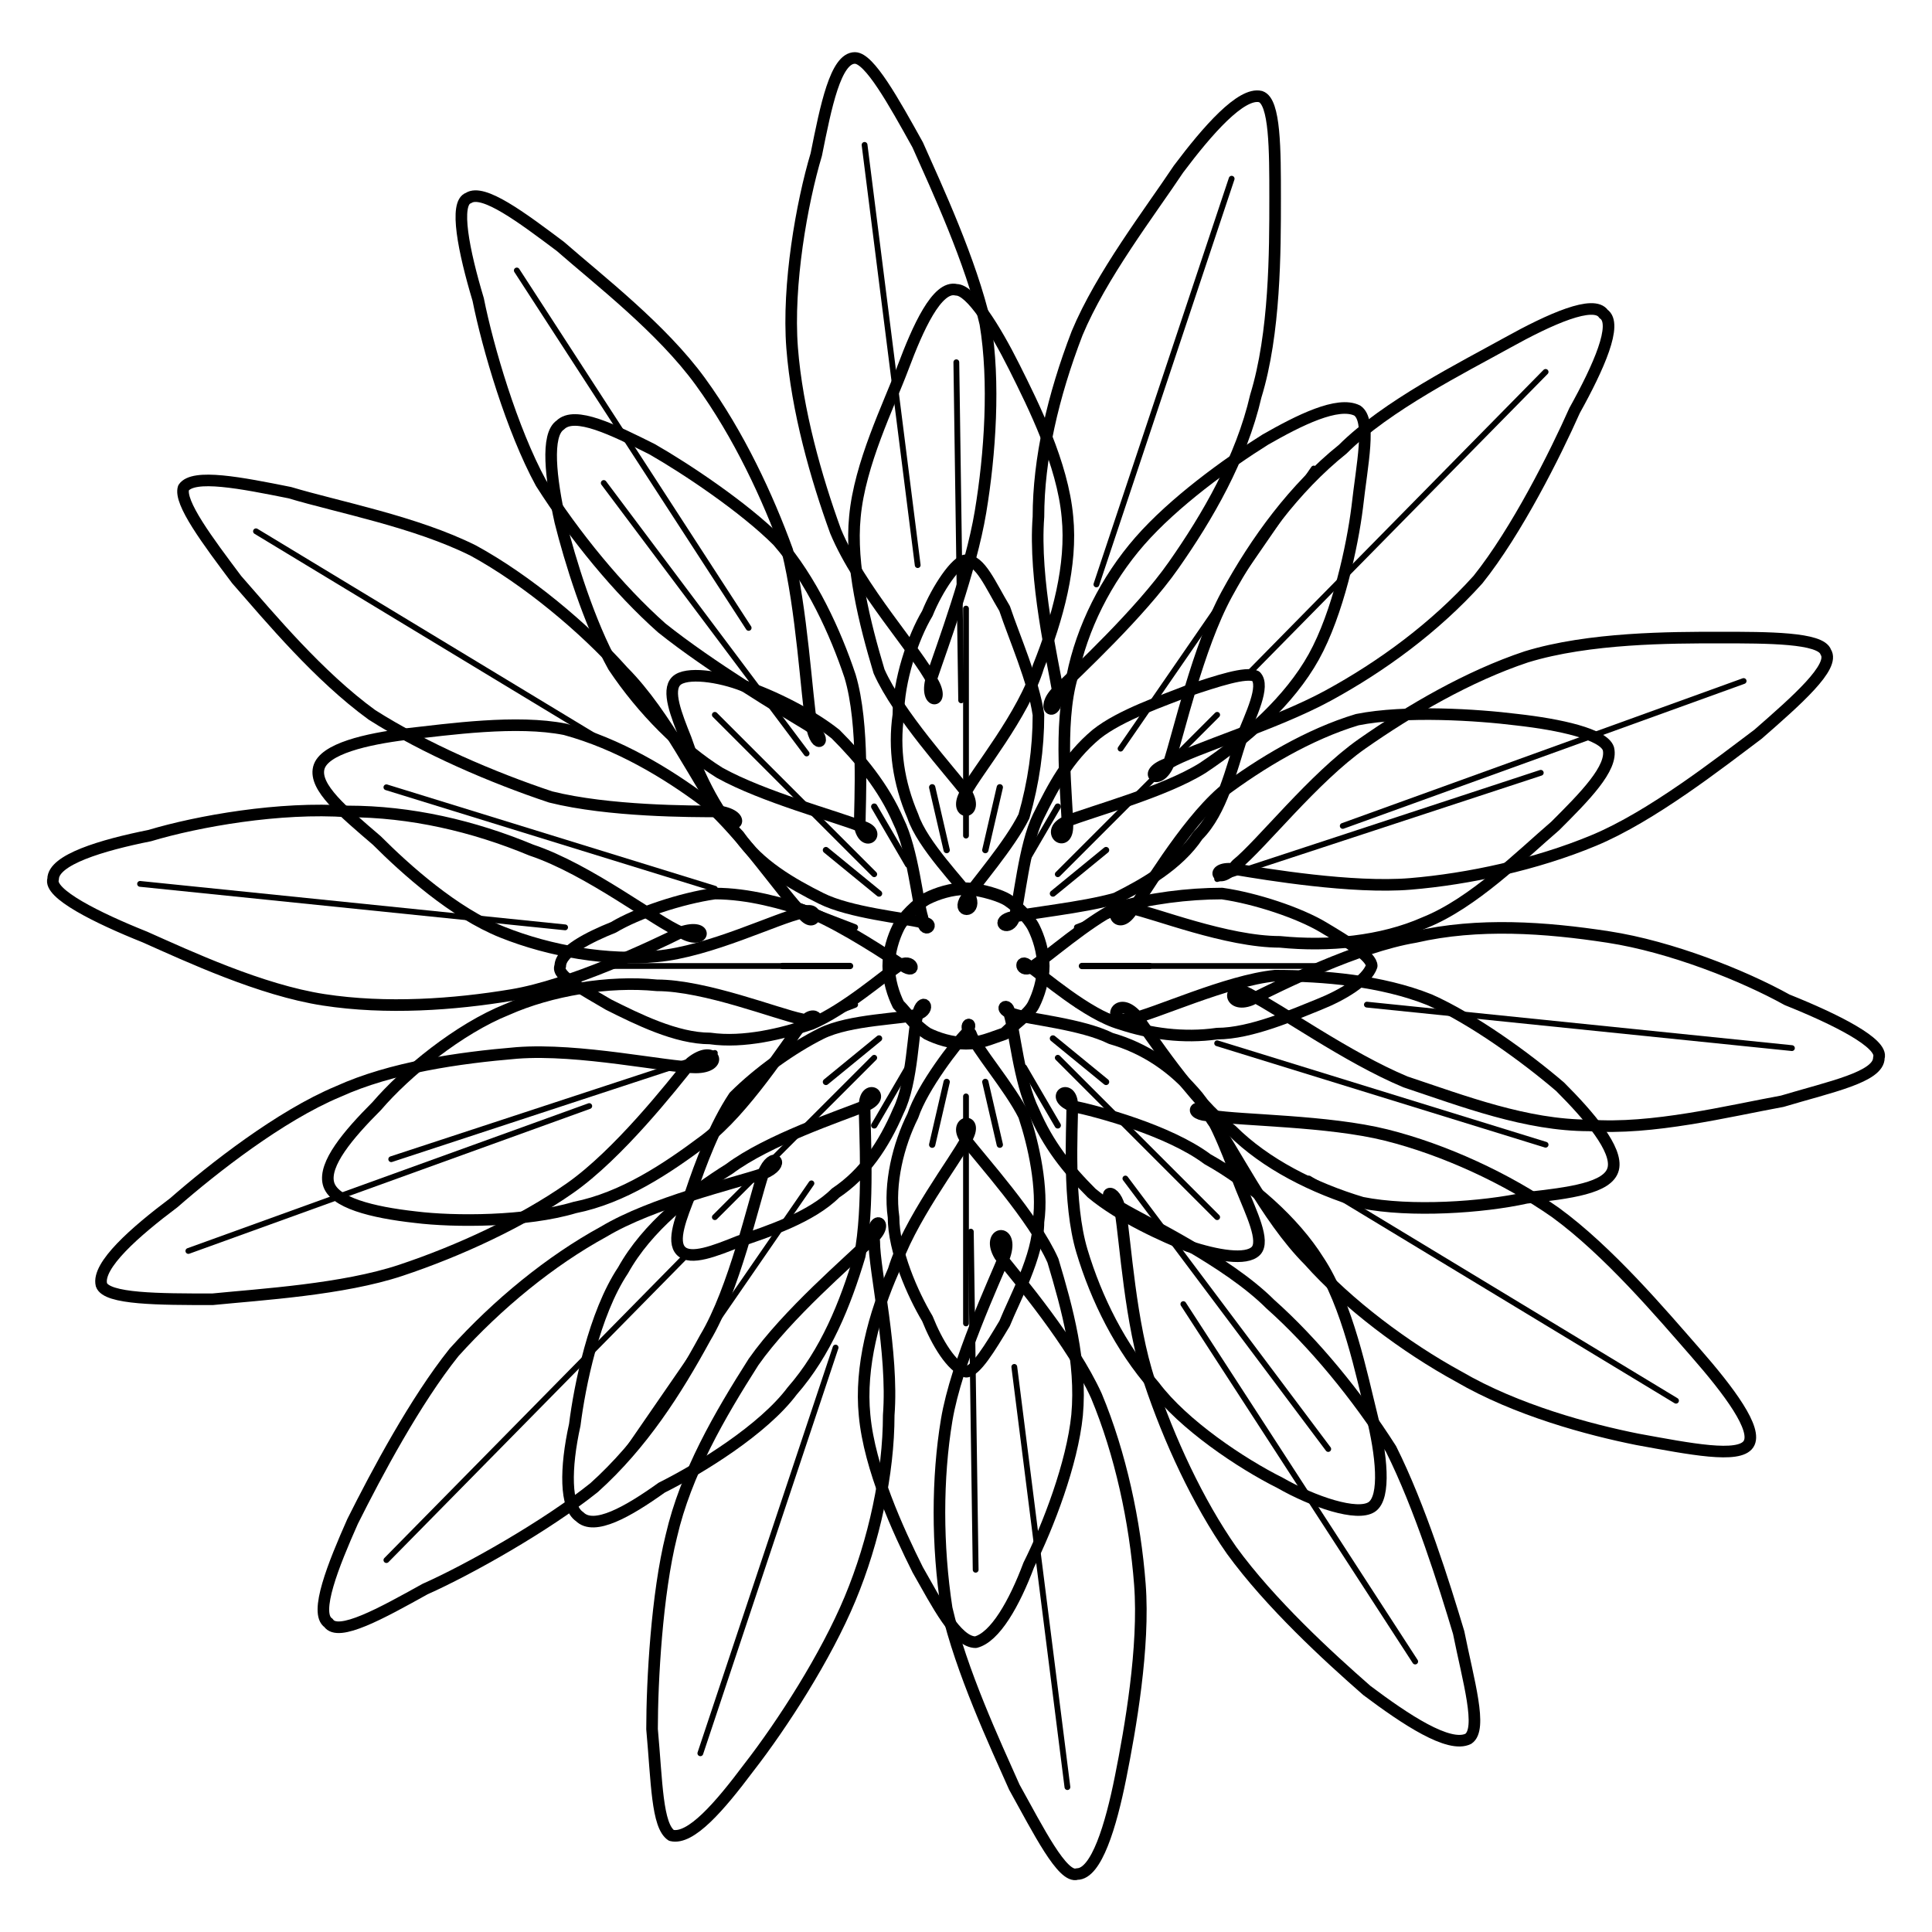
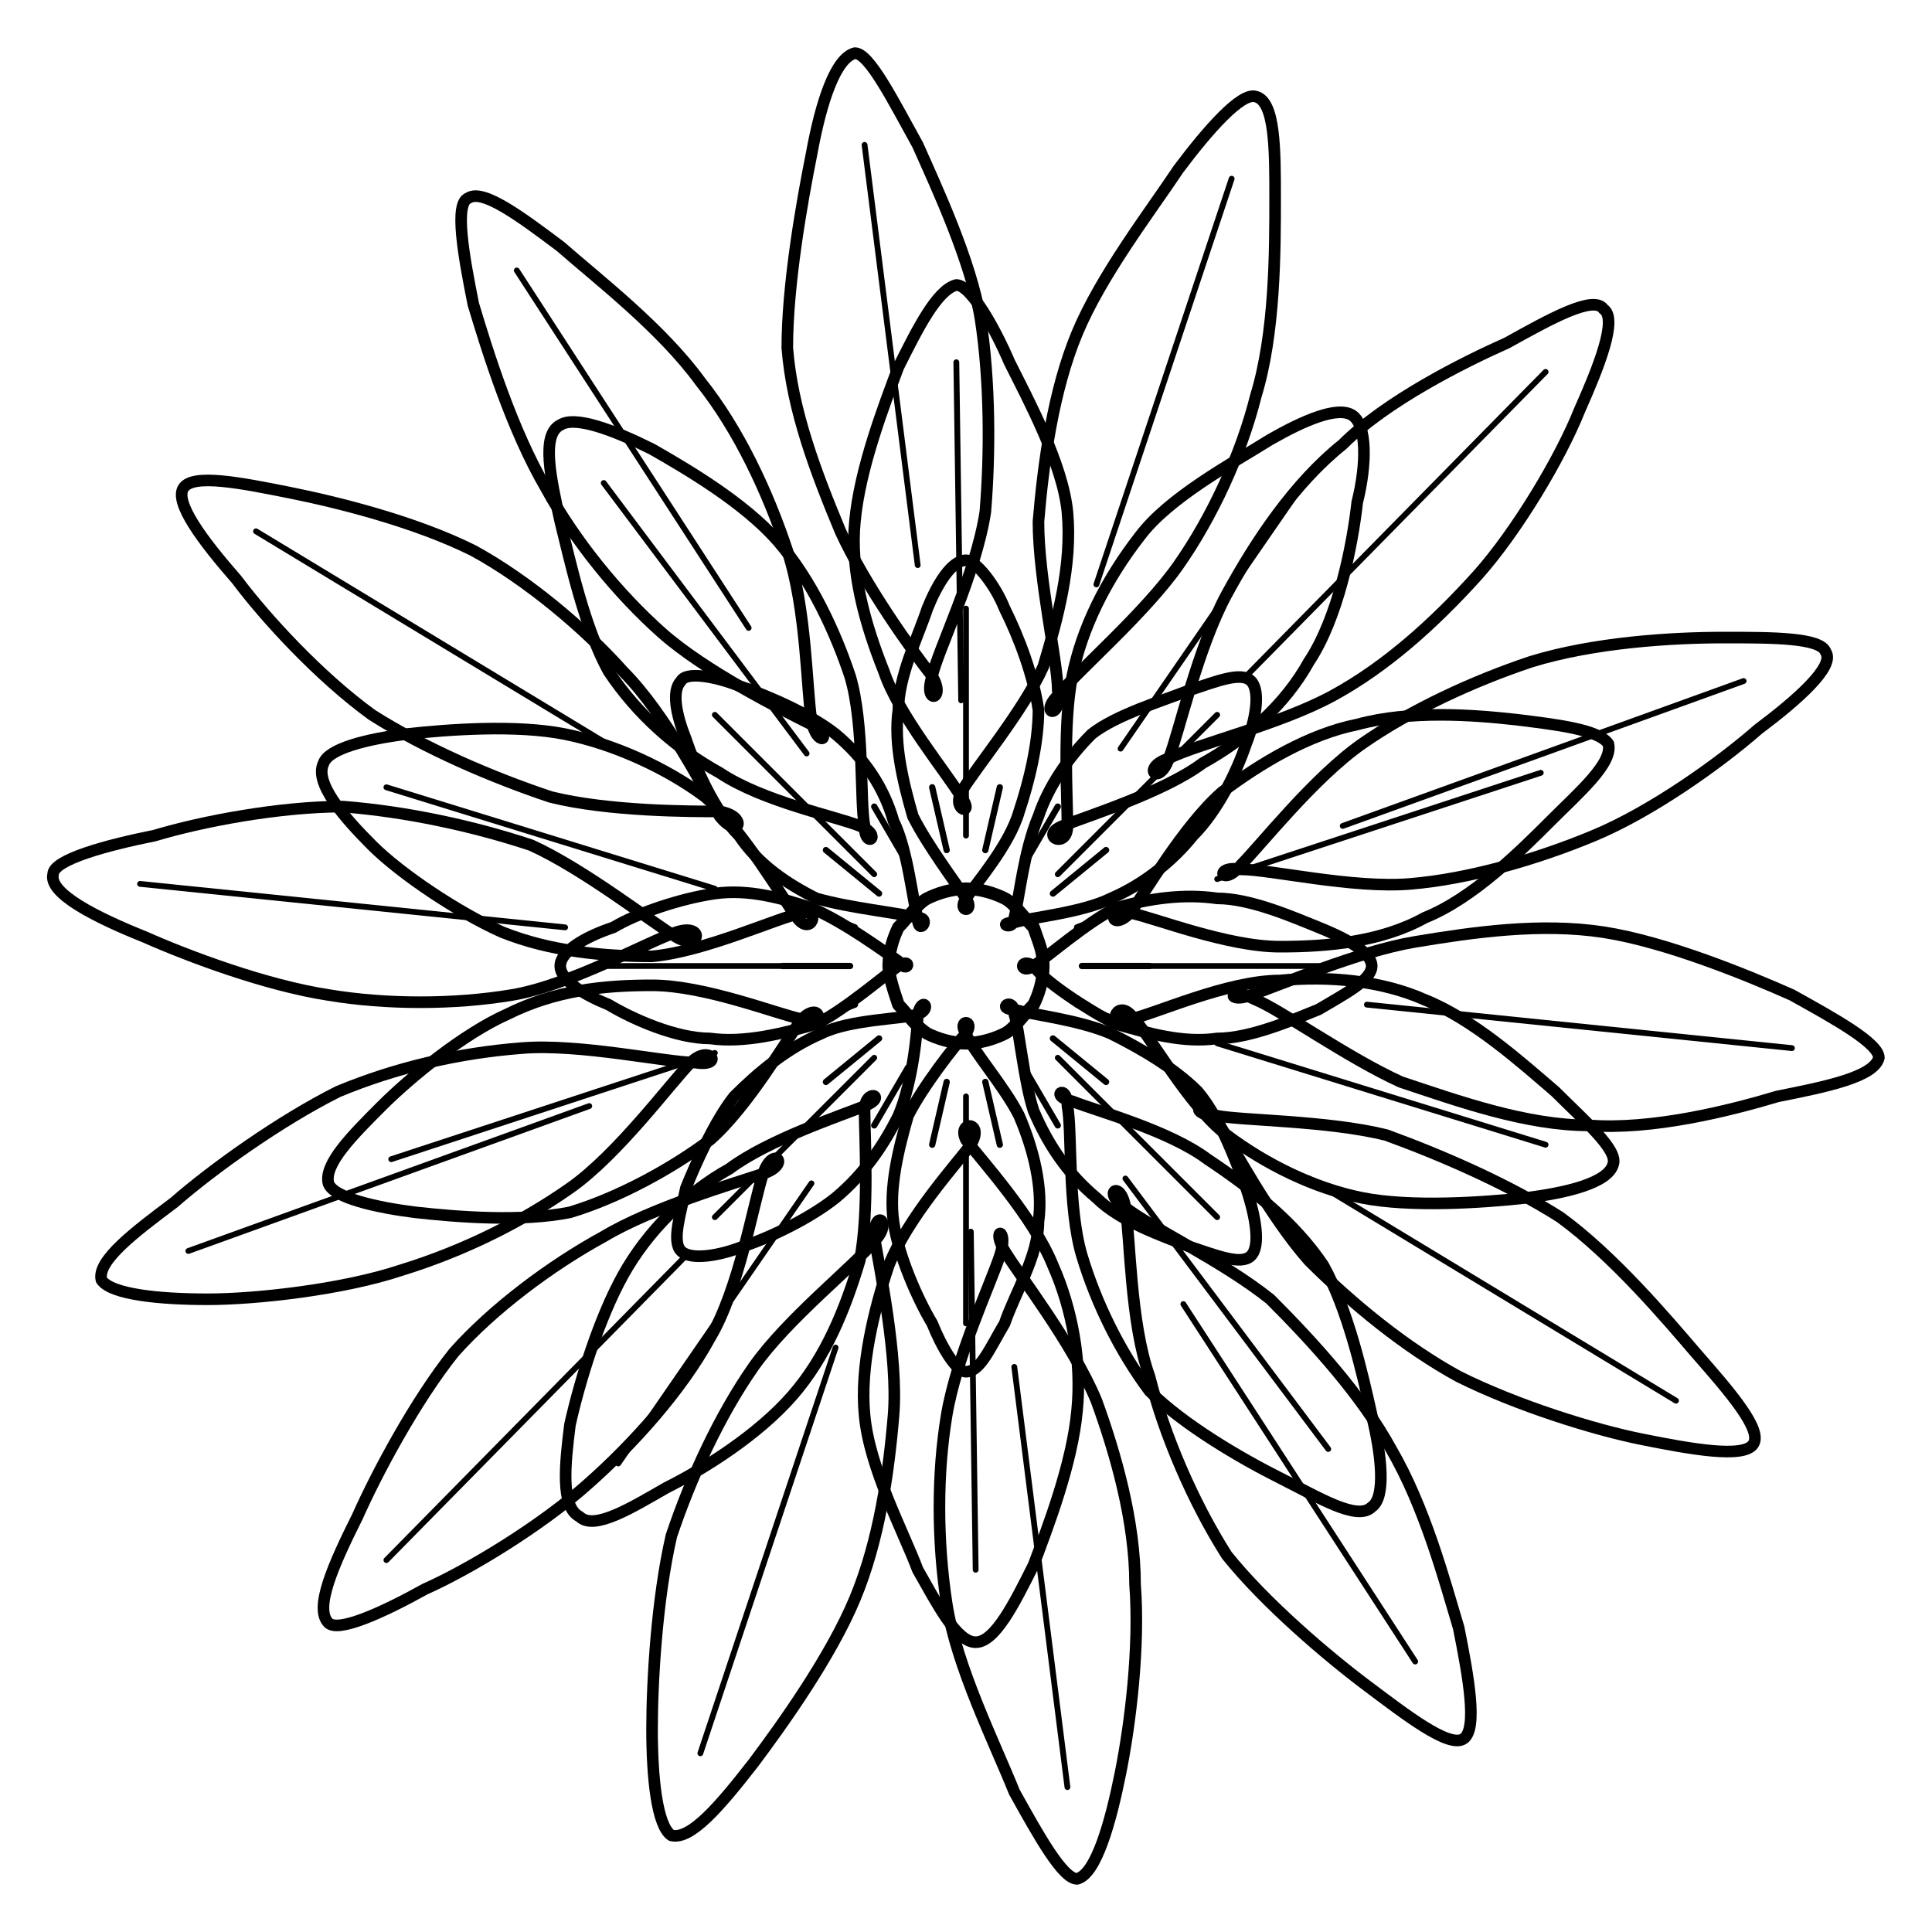
<svg xmlns="http://www.w3.org/2000/svg" viewBox="0 0 400 400" fill="none" stroke="currentColor" stroke-linecap="round" stroke-linejoin="round" aria-hidden="true" focusable="false">
-   <path d="M259 207C265 204 281 196 293 194C306 191 320 192 333 194C346 196 361 202 370 207C380 211 390 216 389 219C389 223 379 225 369 228C358 230 342 234 329 233C316 233 303 228 291 224C279 219 265 209 259 206C254 203 254 209 259 207Z" stroke-width="2.4" />
+   <path d="M259 206C265 204 281 197 293 195C305 193 319 191 332 193C345 195 362 202 371 206C380 211 389 216 389 219C388 223 378 225 368 227C358 230 342 234 329 233C316 233 302 228 290 224C279 219 265 209 260 207C254 204 254 208 259 206Z" stroke-width="2.4" />
  <line x1="283" y1="208" x2="371" y2="217" stroke-width="1.2" />
-   <path d="M251 231C257 232 275 232 287 235C299 238 312 244 322 251C333 259 344 272 351 280C358 288 364 296 362 299C360 302 350 300 339 298C329 296 314 292 302 285C291 279 279 270 271 261C262 252 255 237 251 232C248 227 245 231 251 231Z" stroke-width="2.4" />
+   <path d="M252 231C257 232 275 232 287 235C298 239 312 245 323 252C334 260 345 273 351 280C358 288 365 296 363 299C361 302 350 300 340 298C330 296 314 291 302 285C291 279 280 270 271 261C263 252 255 237 252 232C248 227 246 231 252 231Z" stroke-width="2.4" />
  <line x1="271" y1="244" x2="347" y2="290" stroke-width="1.2" />
-   <path d="M232 250C237 253 254 261 263 270C272 278 281 289 288 300C294 312 299 328 302 338C304 348 307 358 304 360C300 362 291 356 283 350C275 343 263 332 255 321C248 311 242 298 238 286C234 274 233 257 232 251C231 245 227 247 232 250Z" stroke-width="2.4" />
+   <path d="M233 250C238 254 253 261 263 269C272 278 282 289 288 300C295 312 299 327 302 337C304 347 306 358 303 360C300 362 291 355 283 349C275 343 262 332 254 322C247 311 241 297 238 285C234 274 234 256 233 250C232 244 228 247 233 250Z" stroke-width="2.4" />
  <line x1="245" y1="270" x2="293" y2="344" stroke-width="1.2" />
-   <path d="M207 260C211 265 222 278 227 289C232 301 235 315 236 328C237 341 234 358 232 368C230 378 227 388 223 388C220 389 215 379 210 370C206 361 199 346 196 333C194 320 194 306 196 294C198 282 206 265 208 260C210 254 204 255 207 260Z" stroke-width="2.4" />
+   <path d="M208 259C211 264 222 278 227 290C231 301 235 315 235 328C236 341 234 357 232 367C230 377 227 388 223 389C220 389 215 380 210 371C206 361 198 345 196 332C194 319 194 305 196 293C198 281 205 266 207 260C209 254 205 254 208 259Z" stroke-width="2.4" />
  <line x1="210" y1="283" x2="221" y2="370" stroke-width="1.2" />
-   <path d="M181 257C181 263 185 280 184 293C184 305 181 319 176 331C171 343 162 357 155 366C149 374 143 381 139 380C136 378 136 369 135 358C135 348 136 330 139 318C142 305 149 293 156 282C163 272 176 261 180 257C185 253 180 251 181 257Z" stroke-width="2.4" />
+   <path d="M181 256C182 262 186 281 185 293C184 305 182 319 177 331C172 343 162 357 156 365C149 374 143 381 139 380C136 378 135 368 135 358C135 348 136 331 139 318C143 306 149 293 156 283C163 273 177 262 181 257C185 253 181 250 181 256Z" stroke-width="2.4" />
  <line x1="173" y1="279" x2="145" y2="363" stroke-width="1.2" />
-   <path d="M158 243C156 249 152 267 146 277C140 288 133 299 123 308C113 316 97 325 88 329C79 334 70 339 68 336C65 334 69 324 73 315C78 305 86 290 94 280C103 270 114 261 125 255C135 249 152 245 158 243C163 241 160 238 158 243Z" stroke-width="2.4" />
+   <path d="M158 243C156 249 153 267 147 277C141 288 131 299 122 307C112 316 97 325 88 329C79 334 70 338 68 336C65 333 69 324 74 314C78 305 86 290 94 280C102 271 114 262 125 256C135 250 152 245 158 243C164 241 160 237 158 243Z" stroke-width="2.4" />
  <line x1="142" y1="260" x2="80" y2="323" stroke-width="1.2" />
-   <path d="M143 220C139 225 128 239 118 246C108 253 95 259 83 263C71 267 54 268 44 269C33 269 22 269 21 266C20 262 28 255 36 249C44 242 58 231 70 226C81 221 95 219 107 218C120 217 138 221 144 221C150 221 148 216 143 220Z" stroke-width="2.4" />
+   <path d="M143 220C139 224 128 239 118 246C108 253 96 259 83 263C71 267 53 269 43 269C33 269 23 268 21 265C20 261 28 255 36 249C44 242 58 232 70 226C82 221 95 218 108 217C120 216 138 220 144 220C150 221 147 216 143 220Z" stroke-width="2.4" />
  <line x1="122" y1="229" x2="39" y2="259" stroke-width="1.2" />
-   <path d="M141 193C135 196 118 204 106 206C94 208 80 209 67 207C54 205 39 198 30 194C20 190 10 185 11 182C11 178 21 175 31 173C41 170 58 167 72 168C85 168 98 171 110 176C122 180 136 191 141 193C146 196 147 191 141 193Z" stroke-width="2.4" />
+   <path d="M140 193C134 195 118 204 106 206C94 208 80 208 68 206C55 204 39 198 30 194C20 190 10 185 11 181C11 178 22 175 32 173C42 170 58 167 71 167C84 168 98 171 110 175C121 180 135 191 140 194C145 197 146 191 140 193Z" stroke-width="2.4" />
  <line x1="117" y1="192" x2="29" y2="183" stroke-width="1.2" />
-   <path d="M149 168C143 168 126 168 114 165C102 161 88 155 77 148C66 140 56 128 49 120C43 112 37 104 38 101C40 98 50 100 60 102C70 105 86 108 98 114C109 120 121 130 129 139C138 148 145 163 149 168C152 173 155 169 149 168Z" stroke-width="2.4" />
+   <path d="M149 168C143 168 126 168 114 165C102 161 88 155 77 148C66 140 55 128 49 120C42 112 36 104 38 101C40 98 50 100 60 102C70 104 86 108 98 114C109 120 121 130 129 139C138 148 146 164 149 169C153 174 155 169 149 168Z" stroke-width="2.4" />
  <line x1="129" y1="156" x2="53" y2="110" stroke-width="1.2" />
-   <path d="M167 150C162 147 147 138 137 130C128 122 119 111 112 100C106 89 101 72 99 62C96 52 94 42 97 41C100 39 108 45 116 51C124 58 137 68 145 79C153 90 159 103 163 114C166 126 167 144 168 150C169 156 172 153 167 150Z" stroke-width="2.4" />
+   <path d="M168 150C162 147 146 139 137 131C128 123 119 112 113 101C106 89 101 73 98 63C96 53 94 42 97 41C100 39 108 45 116 51C124 58 137 68 145 79C153 89 159 102 163 114C167 126 167 143 168 149C169 155 173 153 168 150Z" stroke-width="2.4" />
  <line x1="155" y1="130" x2="107" y2="56" stroke-width="1.2" />
-   <path d="M193 141C190 135 178 122 173 110C169 99 165 85 164 72C163 59 166 42 169 32C171 22 173 12 177 12C180 12 185 21 190 30C194 39 201 54 204 67C206 79 205 94 203 106C201 118 195 134 193 140C191 146 196 146 193 141Z" stroke-width="2.4" />
+   <path d="M193 140C189 135 179 121 174 110C169 98 164 85 163 72C163 59 166 42 168 32C170 21 173 12 177 11C180 11 185 21 190 30C194 39 201 54 203 66C205 79 205 94 204 106C202 119 194 135 193 140C191 146 196 145 193 140Z" stroke-width="2.4" />
  <line x1="190" y1="117" x2="179" y2="30" stroke-width="1.2" />
-   <path d="M219 143C218 137 214 120 215 107C215 95 218 82 223 69C228 57 238 44 244 35C250 27 257 19 261 20C264 21 264 31 264 41C264 52 264 69 260 82C257 95 250 107 243 117C236 127 223 139 219 143C215 147 219 149 219 143Z" stroke-width="2.4" />
+   <path d="M219 143C219 137 215 120 215 108C216 96 218 81 223 69C228 57 238 44 244 35C250 27 257 19 260 20C264 21 264 31 264 41C264 52 264 69 260 82C257 94 251 107 244 117C237 127 223 139 219 144C215 148 220 149 219 143Z" stroke-width="2.4" />
  <line x1="227" y1="121" x2="255" y2="37" stroke-width="1.2" />
-   <path d="M242 158C244 152 248 134 254 123C260 112 268 101 278 93C287 84 303 76 312 71C321 66 330 62 332 65C335 67 331 76 326 85C322 94 314 110 306 120C297 130 286 138 275 144C264 150 247 155 242 158C236 160 240 163 242 158Z" stroke-width="2.4" />
+   <path d="M242 157C244 152 248 134 254 123C260 112 268 100 278 92C287 83 303 75 312 71C321 66 330 61 332 64C335 66 331 76 327 85C323 95 314 110 306 119C297 129 287 138 276 144C265 150 248 154 242 157C236 159 240 163 242 157Z" stroke-width="2.4" />
  <line x1="258" y1="140" x2="320" y2="77" stroke-width="1.2" />
-   <path d="M256 179C261 175 272 161 282 154C292 147 304 140 316 136C329 132 346 132 356 132C366 132 377 132 378 135C380 138 372 145 364 152C356 158 342 169 330 174C318 179 304 182 292 183C280 184 262 181 256 180C250 179 252 184 256 179Z" stroke-width="2.4" />
+   <path d="M257 179C261 175 272 161 282 154C292 147 305 141 317 137C330 133 346 132 357 132C367 132 377 132 378 135C380 138 372 145 364 151C356 158 342 168 330 173C318 178 304 182 292 183C280 184 263 180 257 180C251 179 253 184 257 179Z" stroke-width="2.4" />
  <line x1="278" y1="171" x2="361" y2="141" stroke-width="1.2" />
-   <path d="M234 211C239 210 254 203 264 202C274 202 286 203 296 207C305 211 316 219 323 225C329 231 335 238 334 242C333 246 325 247 316 248C307 250 292 251 282 249C272 246 262 241 255 234C247 228 238 214 235 210C231 206 229 212 234 211Z" stroke-width="2.4" />
+   <path d="M234 211C239 210 254 203 265 203C275 202 286 203 295 207C305 211 315 220 322 226C328 232 335 238 334 241C333 245 324 247 316 248C307 249 292 250 282 248C272 246 262 241 254 235C246 229 238 214 234 210C231 207 229 213 234 211Z" stroke-width="2.4" />
  <line x1="252" y1="216" x2="320" y2="237" stroke-width="1.2" />
-   <path d="M222 229C227 230 242 234 250 240C259 245 268 253 273 261C279 270 282 285 284 293C286 301 287 310 284 312C281 314 272 311 265 307C257 303 245 295 239 287C232 279 227 269 224 259C221 249 222 234 222 229C222 224 217 227 222 229Z" stroke-width="2.4" />
+   <path d="M222 228C227 230 242 234 250 240C259 246 268 253 274 262C279 271 282 284 284 293C286 301 287 310 284 312C281 315 273 310 265 306C257 302 245 295 238 288C232 280 227 270 224 260C221 250 222 234 221 229C221 224 217 227 222 228Z" stroke-width="2.4" />
  <line x1="233" y1="244" x2="275" y2="300" stroke-width="1.2" />
-   <path d="M200 236C203 240 214 252 218 261C221 271 224 282 223 293C222 303 217 316 213 324C210 332 206 339 202 340C198 340 194 332 190 325C186 317 180 304 179 293C178 283 181 272 185 263C188 253 198 240 200 236C203 231 197 232 200 236Z" stroke-width="2.4" />
+   <path d="M200 236C203 240 214 252 218 262C222 271 224 282 223 292C222 303 217 316 214 324C210 332 206 340 202 340C198 340 194 332 190 325C187 317 180 304 179 293C178 283 181 271 184 262C188 252 198 241 201 237C204 232 198 232 200 236Z" stroke-width="2.4" />
  <line x1="201" y1="255" x2="202" y2="325" stroke-width="1.2" />
-   <path d="M179 229C179 234 180 250 178 260C175 270 171 280 164 288C158 296 145 304 137 308C130 313 123 317 120 314C117 312 117 304 119 295C120 287 123 272 129 263C134 254 143 247 151 242C159 236 174 231 179 229C184 227 179 224 179 229Z" stroke-width="2.4" />
+   <path d="M179 230C179 235 180 251 178 261C175 271 171 281 164 289C157 297 146 304 138 308C131 312 123 317 120 314C116 312 117 303 118 295C120 286 124 273 129 264C134 255 142 247 151 242C159 236 174 231 179 229C184 227 179 225 179 230Z" stroke-width="2.4" />
  <line x1="168" y1="245" x2="128" y2="303" stroke-width="1.2" />
-   <path d="M166 212C163 216 154 230 146 236C138 242 129 248 119 250C109 253 94 253 86 252C77 251 69 249 68 245C67 241 72 235 78 229C84 222 95 213 105 209C114 205 126 203 136 204C146 204 161 210 166 211C171 213 169 208 166 212Z" stroke-width="2.4" />
+   <path d="M166 211C163 215 155 229 147 236C139 242 128 248 118 251C108 253 95 252 86 251C78 250 69 248 68 245C67 241 73 235 79 229C85 223 96 214 105 210C115 205 125 204 135 204C146 204 161 210 166 211C171 213 170 207 166 211Z" stroke-width="2.4" />
  <line x1="148" y1="218" x2="81" y2="240" stroke-width="1.2" />
-   <path d="M166 189C161 190 147 197 136 198C126 199 114 197 104 193C94 189 84 180 78 174C71 168 65 163 66 159C67 155 76 153 84 152C93 151 107 149 117 151C128 154 138 160 146 166C154 173 162 185 166 189C169 193 170 187 166 189Z" stroke-width="2.4" />
+   <path d="M166 189C161 190 146 197 135 198C125 198 114 197 104 193C95 189 83 181 77 175C71 169 65 162 67 158C68 155 76 153 84 152C93 151 107 150 117 152C127 154 138 159 146 165C154 172 162 186 165 190C168 194 170 188 166 189Z" stroke-width="2.4" />
  <line x1="148" y1="184" x2="80" y2="163" stroke-width="1.2" />
-   <path d="M178 171C173 169 158 165 149 160C141 155 133 147 127 138C122 129 118 116 116 108C114 99 113 90 116 88C119 85 127 89 135 93C142 97 154 105 161 112C168 120 173 131 176 140C179 150 178 166 178 171C179 176 183 172 178 171Z" stroke-width="2.4" />
+   <path d="M178 171C173 169 158 166 149 160C140 155 132 148 126 139C121 130 118 116 116 108C114 99 112 90 116 88C119 86 127 89 135 93C142 97 154 104 161 112C168 120 173 131 176 140C179 150 178 166 179 171C179 176 183 173 178 171Z" stroke-width="2.4" />
  <line x1="167" y1="156" x2="125" y2="100" stroke-width="1.2" />
-   <path d="M200 164C197 160 186 148 182 139C179 129 176 117 177 107C178 96 184 84 187 76C190 68 194 59 198 60C201 60 206 68 210 76C214 84 220 96 221 107C222 117 219 128 215 138C212 148 202 160 200 164C197 169 203 169 200 164Z" stroke-width="2.4" />
+   <path d="M199 165C196 160 186 148 183 139C179 129 176 118 177 108C178 97 183 84 186 76C190 68 194 60 198 59C201 59 206 68 209 75C213 83 220 96 221 106C222 117 219 128 216 138C212 147 202 159 199 164C197 168 202 169 199 165Z" stroke-width="2.4" />
  <line x1="199" y1="145" x2="198" y2="75" stroke-width="1.2" />
-   <path d="M221 171C221 166 219 150 222 140C224 130 229 120 236 112C243 104 254 96 262 91C269 87 277 83 281 85C284 87 282 96 281 105C280 113 277 127 272 136C267 145 258 153 249 159C241 164 226 168 221 170C216 172 221 176 221 171Z" stroke-width="2.4" />
+   <path d="M221 171C221 165 220 150 222 140C224 130 229 120 236 111C242 103 255 96 263 91C270 87 277 84 280 86C283 88 283 96 281 104C280 113 277 128 271 137C266 146 258 153 249 158C241 164 225 169 220 171C215 173 221 176 221 171Z" stroke-width="2.4" />
  <line x1="232" y1="155" x2="272" y2="97" stroke-width="1.2" />
-   <path d="M234 189C237 185 245 171 253 164C261 158 271 152 281 149C291 147 306 148 314 149C323 150 332 152 333 155C334 159 328 165 322 171C315 177 305 187 295 191C286 195 275 196 265 195C254 195 239 189 234 188C229 187 231 193 234 189Z" stroke-width="2.4" />
+   <path d="M234 189C237 185 245 171 253 164C261 158 271 152 281 150C292 147 305 148 314 149C322 150 331 151 333 154C334 158 327 164 321 170C315 176 305 186 295 190C286 195 275 196 265 196C254 196 239 190 234 189C229 188 230 193 234 189Z" stroke-width="2.4" />
  <line x1="252" y1="182" x2="319" y2="160" stroke-width="1.2" />
-   <path d="M214 200C217 198 225 191 231 188C238 186 246 185 253 185C260 186 269 189 274 192C279 195 284 198 284 200C283 203 278 206 273 208C268 210 259 214 252 214C245 215 238 214 232 212C225 210 216 202 213 200C211 198 211 202 214 200Z" stroke-width="2.4" />
+   <path d="M214 200C217 198 225 191 231 188C238 186 245 185 252 186C259 186 268 190 273 192C278 194 284 197 284 200C284 203 278 206 273 209C268 211 259 215 252 215C245 216 238 214 231 212C225 209 216 203 214 200C211 198 211 202 214 200Z" stroke-width="2.4" />
  <line x1="227" y1="200" x2="274" y2="200" stroke-width="1.2" />
-   <path d="M210 210C213 211 224 212 230 215C237 217 243 221 248 227C252 232 255 241 257 246C259 251 262 257 260 259C258 261 252 260 246 258C241 256 232 252 226 247C221 242 217 237 214 230C211 224 210 213 209 210C209 207 206 209 210 210Z" stroke-width="2.4" />
+   <path d="M210 209C213 210 223 211 230 214C236 217 243 221 248 226C253 232 256 241 258 246C260 252 261 258 259 260C257 262 252 260 246 258C241 256 232 253 227 248C221 243 217 237 214 230C212 224 211 213 210 210C210 206 206 209 210 209Z" stroke-width="2.4" />
  <line x1="219" y1="219" x2="252" y2="252" stroke-width="1.2" />
-   <path d="M201 214C202 217 209 225 212 231C214 237 216 246 215 253C215 260 210 269 208 274C205 279 202 284 200 284C197 283 194 278 192 273C189 268 185 259 185 252C184 245 186 237 189 231C191 225 198 216 200 214C202 211 199 212 201 214Z" stroke-width="2.4" />
+   <path d="M200 214C201 217 208 225 211 231C214 238 216 246 215 253C215 260 210 268 208 274C205 279 203 284 200 284C198 284 195 279 193 274C190 269 186 260 185 253C184 246 186 238 188 231C191 225 198 216 200 214C202 211 198 211 200 214Z" stroke-width="2.4" />
  <line x1="200" y1="227" x2="200" y2="274" stroke-width="1.2" />
-   <path d="M190 210C189 213 189 224 186 230C183 237 179 243 173 247C168 252 159 255 153 257C148 259 143 261 141 259C139 257 141 252 143 247C145 241 148 233 152 227C157 222 164 217 170 214C176 211 187 211 190 210C193 209 191 206 190 210Z" stroke-width="2.4" />
+   <path d="M190 210C190 213 189 224 186 231C183 237 179 243 173 248C168 252 160 256 154 258C149 260 143 261 141 259C139 257 141 251 142 246C144 241 148 232 152 227C157 222 163 217 170 214C176 211 187 211 190 210C193 209 191 206 190 210Z" stroke-width="2.4" />
  <line x1="181" y1="219" x2="148" y2="252" stroke-width="1.2" />
-   <path d="M186 200C183 202 175 209 168 212C162 214 154 216 147 215C140 215 132 211 126 208C121 205 115 202 116 200C116 197 122 194 127 192C132 189 141 186 148 185C155 185 162 187 168 189C175 192 184 198 187 200C190 202 189 198 186 200Z" stroke-width="2.4" />
+   <path d="M186 200C183 202 175 209 169 212C162 214 154 216 147 215C140 215 131 211 126 208C121 206 116 203 116 200C116 197 121 194 127 192C132 189 141 186 148 185C155 184 162 186 168 188C175 191 183 197 186 199C188 202 189 198 186 200Z" stroke-width="2.4" />
  <line x1="173" y1="200" x2="126" y2="200" stroke-width="1.2" />
-   <path d="M191 191C187 190 176 189 170 186C164 183 157 179 153 173C148 168 144 159 142 153C140 148 138 143 140 141C142 139 149 140 154 142C160 144 168 148 173 152C178 157 183 163 186 170C189 176 190 187 191 190C191 194 194 191 191 191Z" stroke-width="2.4" />
+   <path d="M190 190C186 189 176 188 169 186C163 183 157 179 153 173C148 168 144 159 142 153C140 148 139 143 141 141C142 139 148 140 153 142C159 144 168 148 173 152C179 157 183 163 185 170C188 176 189 187 190 190C190 194 193 190 190 190Z" stroke-width="2.4" />
  <line x1="181" y1="181" x2="148" y2="148" stroke-width="1.2" />
-   <path d="M201 186C199 183 191 175 189 169C186 162 185 155 186 148C186 141 189 132 192 127C194 122 198 116 200 116C203 116 205 121 208 126C210 132 214 141 215 148C215 155 214 162 212 169C209 175 202 183 200 186C198 189 202 189 201 186Z" stroke-width="2.4" />
+   <path d="M200 186C198 183 192 175 189 169C187 162 185 154 186 147C186 140 190 132 192 126C194 121 197 116 200 116C202 116 206 121 208 126C211 132 214 140 215 147C215 154 213 162 211 168C209 175 202 183 200 186C198 189 202 189 200 186Z" stroke-width="2.4" />
  <line x1="200" y1="173" x2="200" y2="126" stroke-width="1.2" />
-   <path d="M210 190C211 187 212 175 215 169C218 163 221 157 227 152C232 148 241 145 246 143C252 141 258 139 260 140C262 142 259 148 257 153C255 159 253 168 248 173C244 179 237 183 231 186C224 188 213 189 209 190C206 191 209 193 210 190Z" stroke-width="2.4" />
+   <path d="M210 190C211 186 212 176 215 169C217 163 221 157 226 152C231 148 241 145 246 143C252 141 257 139 259 141C261 143 260 149 258 154C256 160 252 168 247 173C243 178 237 183 230 186C224 189 213 190 210 191C206 191 210 193 210 190Z" stroke-width="2.4" />
  <line x1="219" y1="181" x2="252" y2="148" stroke-width="1.2" />
-   <path d="M216 200C216 203 215 206 214 208C213 210 210 212 208 214C205 215 203 216 200 216C197 216 194 215 192 214C189 212 188 210 186 208C185 206 184 203 184 200C184 197 185 194 186 192C187 190 190 187 192 186C194 185 197 184 200 184C202 184 206 185 208 186C210 187 213 190 214 192C215 194 216 197 216 200Z" stroke-width="2.6" />
+   <path d="M216 200C216 203 215 206 214 208C212 210 210 213 208 214C206 215 203 216 200 216C197 216 194 215 192 214C189 212 188 210 186 208C185 205 184 202 184 200C184 197 185 194 186 192C188 190 190 187 192 186C194 185 197 184 200 184C203 184 206 185 208 186C210 187 212 190 214 192C215 195 216 197 216 200Z" stroke-width="2.6" />
  <line x1="224" y1="200" x2="238" y2="200" stroke-width="1.3" />
  <line x1="223" y1="208" x2="236" y2="213" stroke-width="1.3" />
  <line x1="218" y1="215" x2="229" y2="224" stroke-width="1.3" />
  <line x1="212" y1="221" x2="219" y2="233" stroke-width="1.3" />
  <line x1="204" y1="224" x2="207" y2="237" stroke-width="1.3" />
  <line x1="196" y1="224" x2="193" y2="237" stroke-width="1.3" />
  <line x1="188" y1="221" x2="181" y2="233" stroke-width="1.3" />
  <line x1="182" y1="215" x2="171" y2="224" stroke-width="1.3" />
  <line x1="177" y1="208" x2="164" y2="213" stroke-width="1.3" />
  <line x1="176" y1="200" x2="162" y2="200" stroke-width="1.3" />
  <line x1="177" y1="192" x2="164" y2="187" stroke-width="1.3" />
  <line x1="182" y1="185" x2="171" y2="176" stroke-width="1.3" />
  <line x1="188" y1="179" x2="181" y2="167" stroke-width="1.3" />
  <line x1="196" y1="176" x2="193" y2="163" stroke-width="1.3" />
  <line x1="204" y1="176" x2="207" y2="163" stroke-width="1.3" />
  <line x1="212" y1="179" x2="219" y2="167" stroke-width="1.3" />
  <line x1="218" y1="185" x2="229" y2="176" stroke-width="1.3" />
  <line x1="223" y1="192" x2="236" y2="187" stroke-width="1.3" />
</svg>
